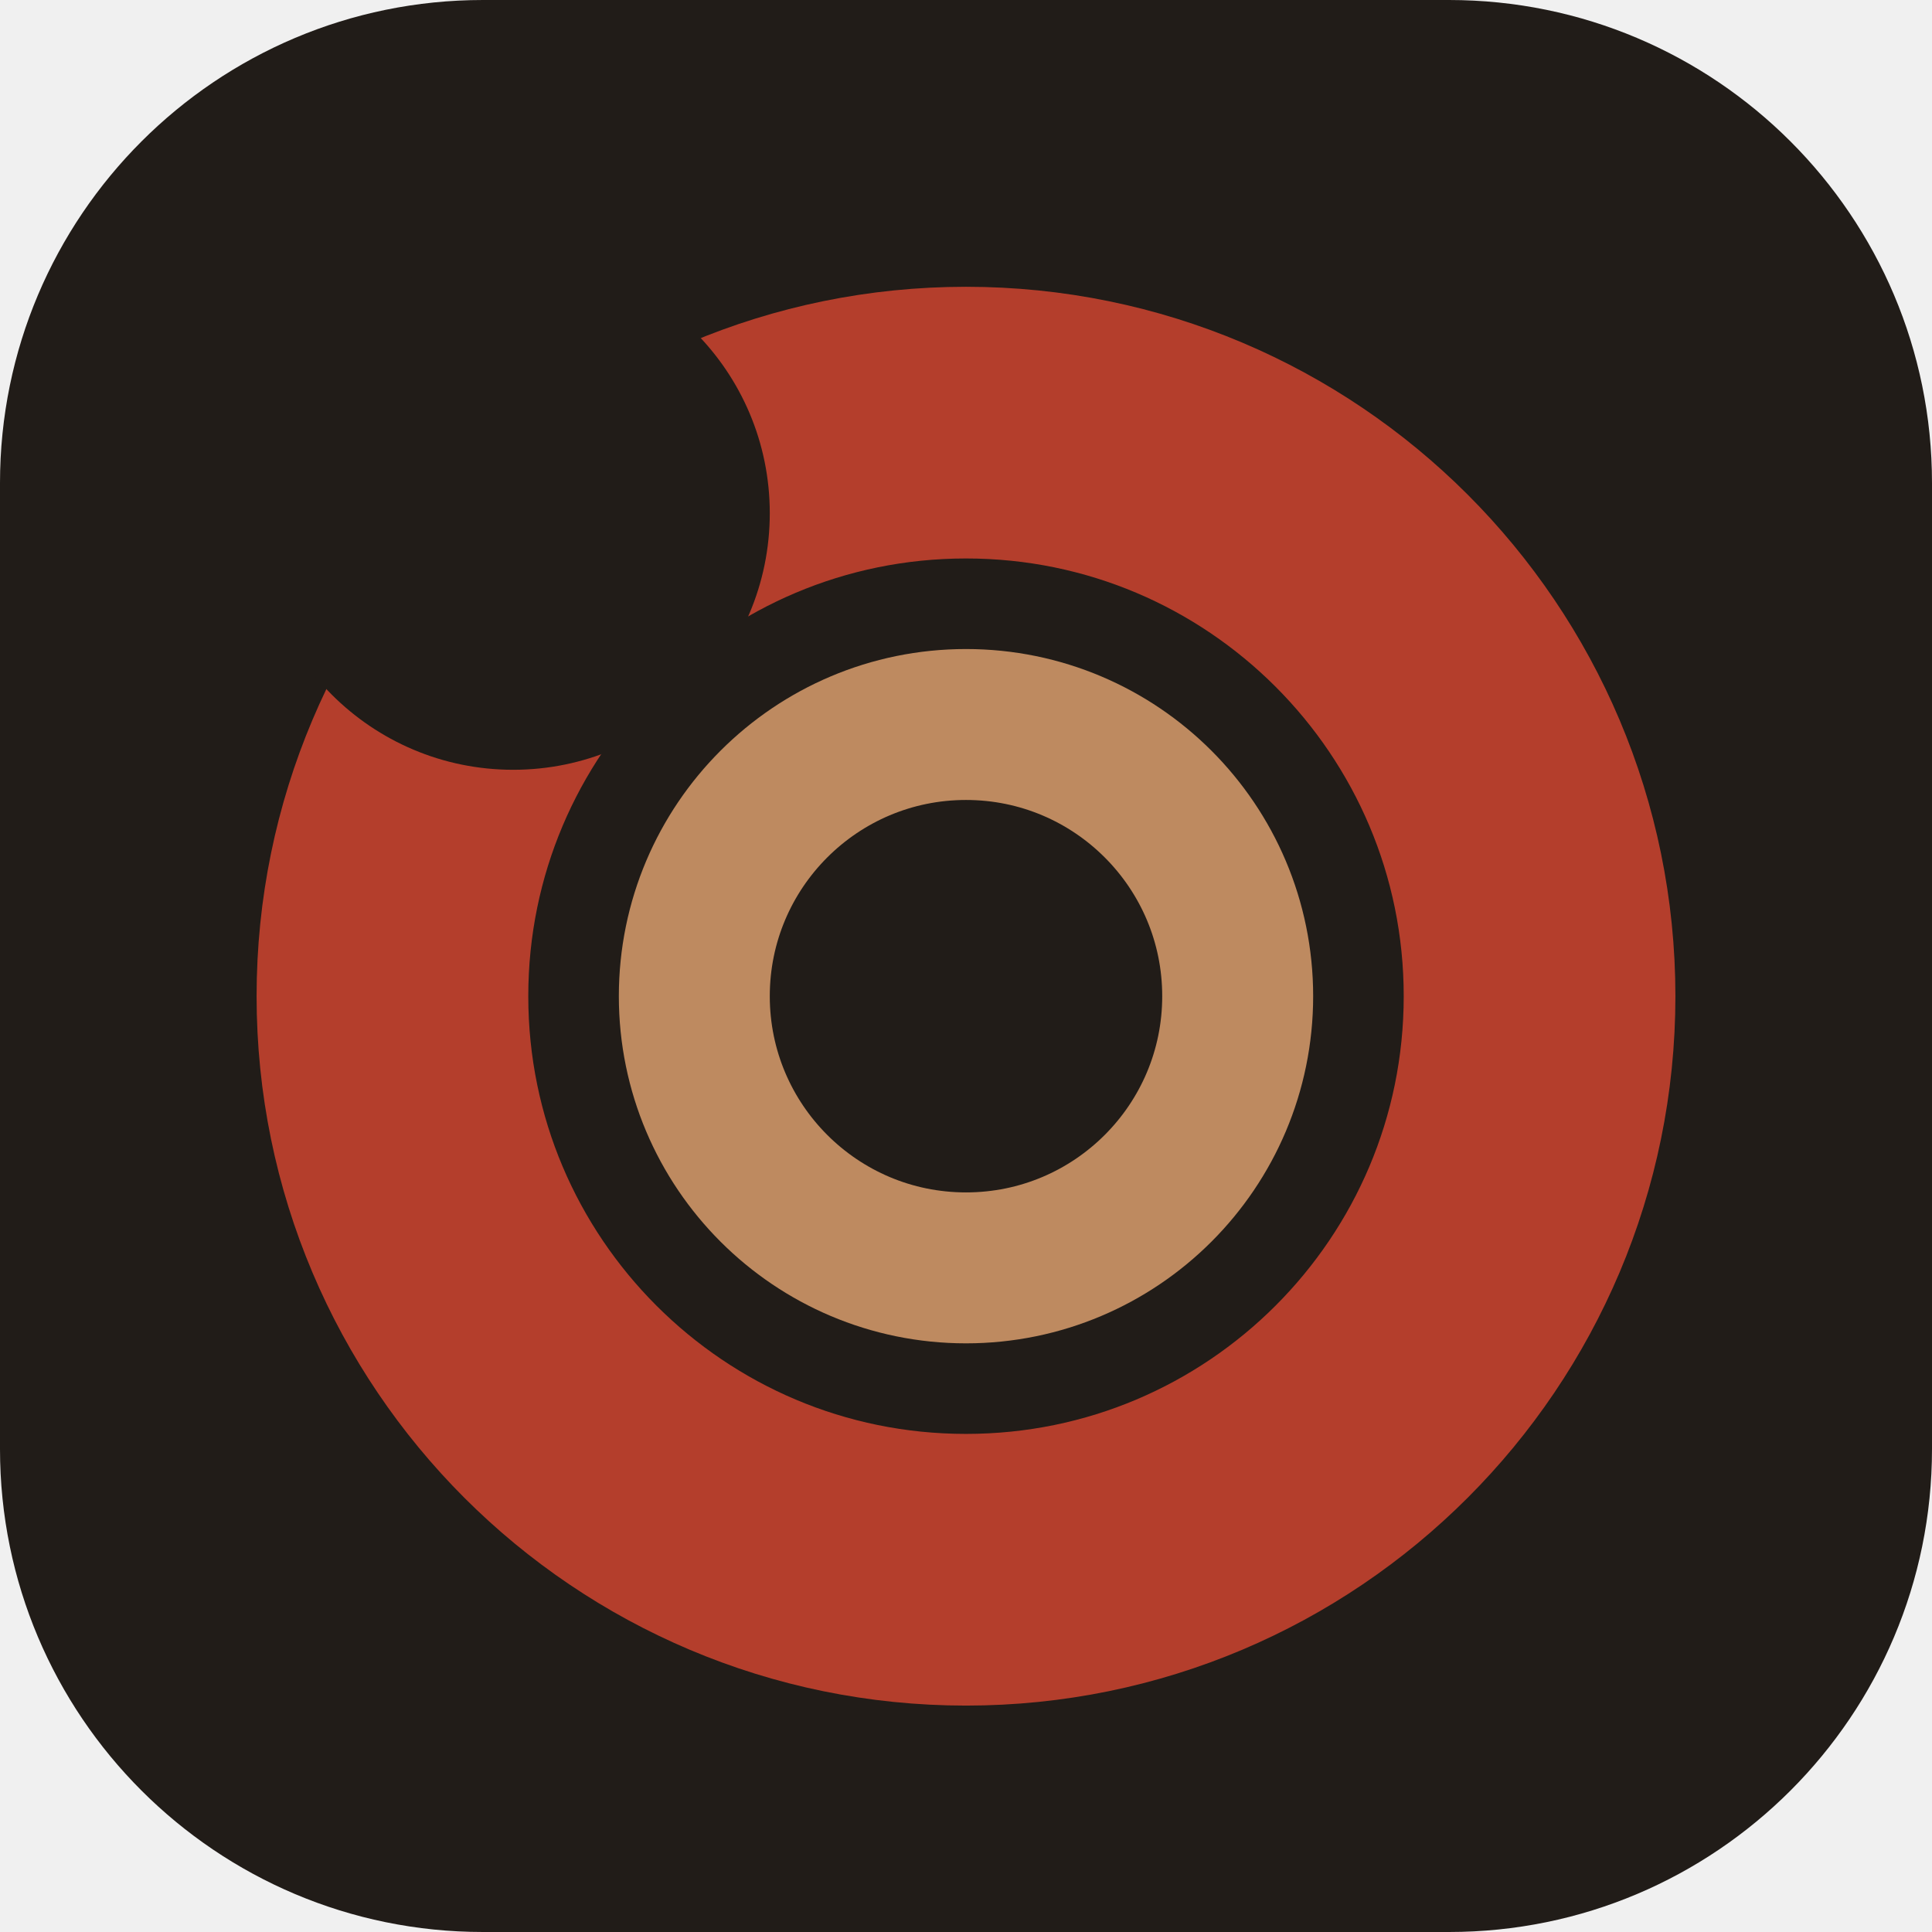
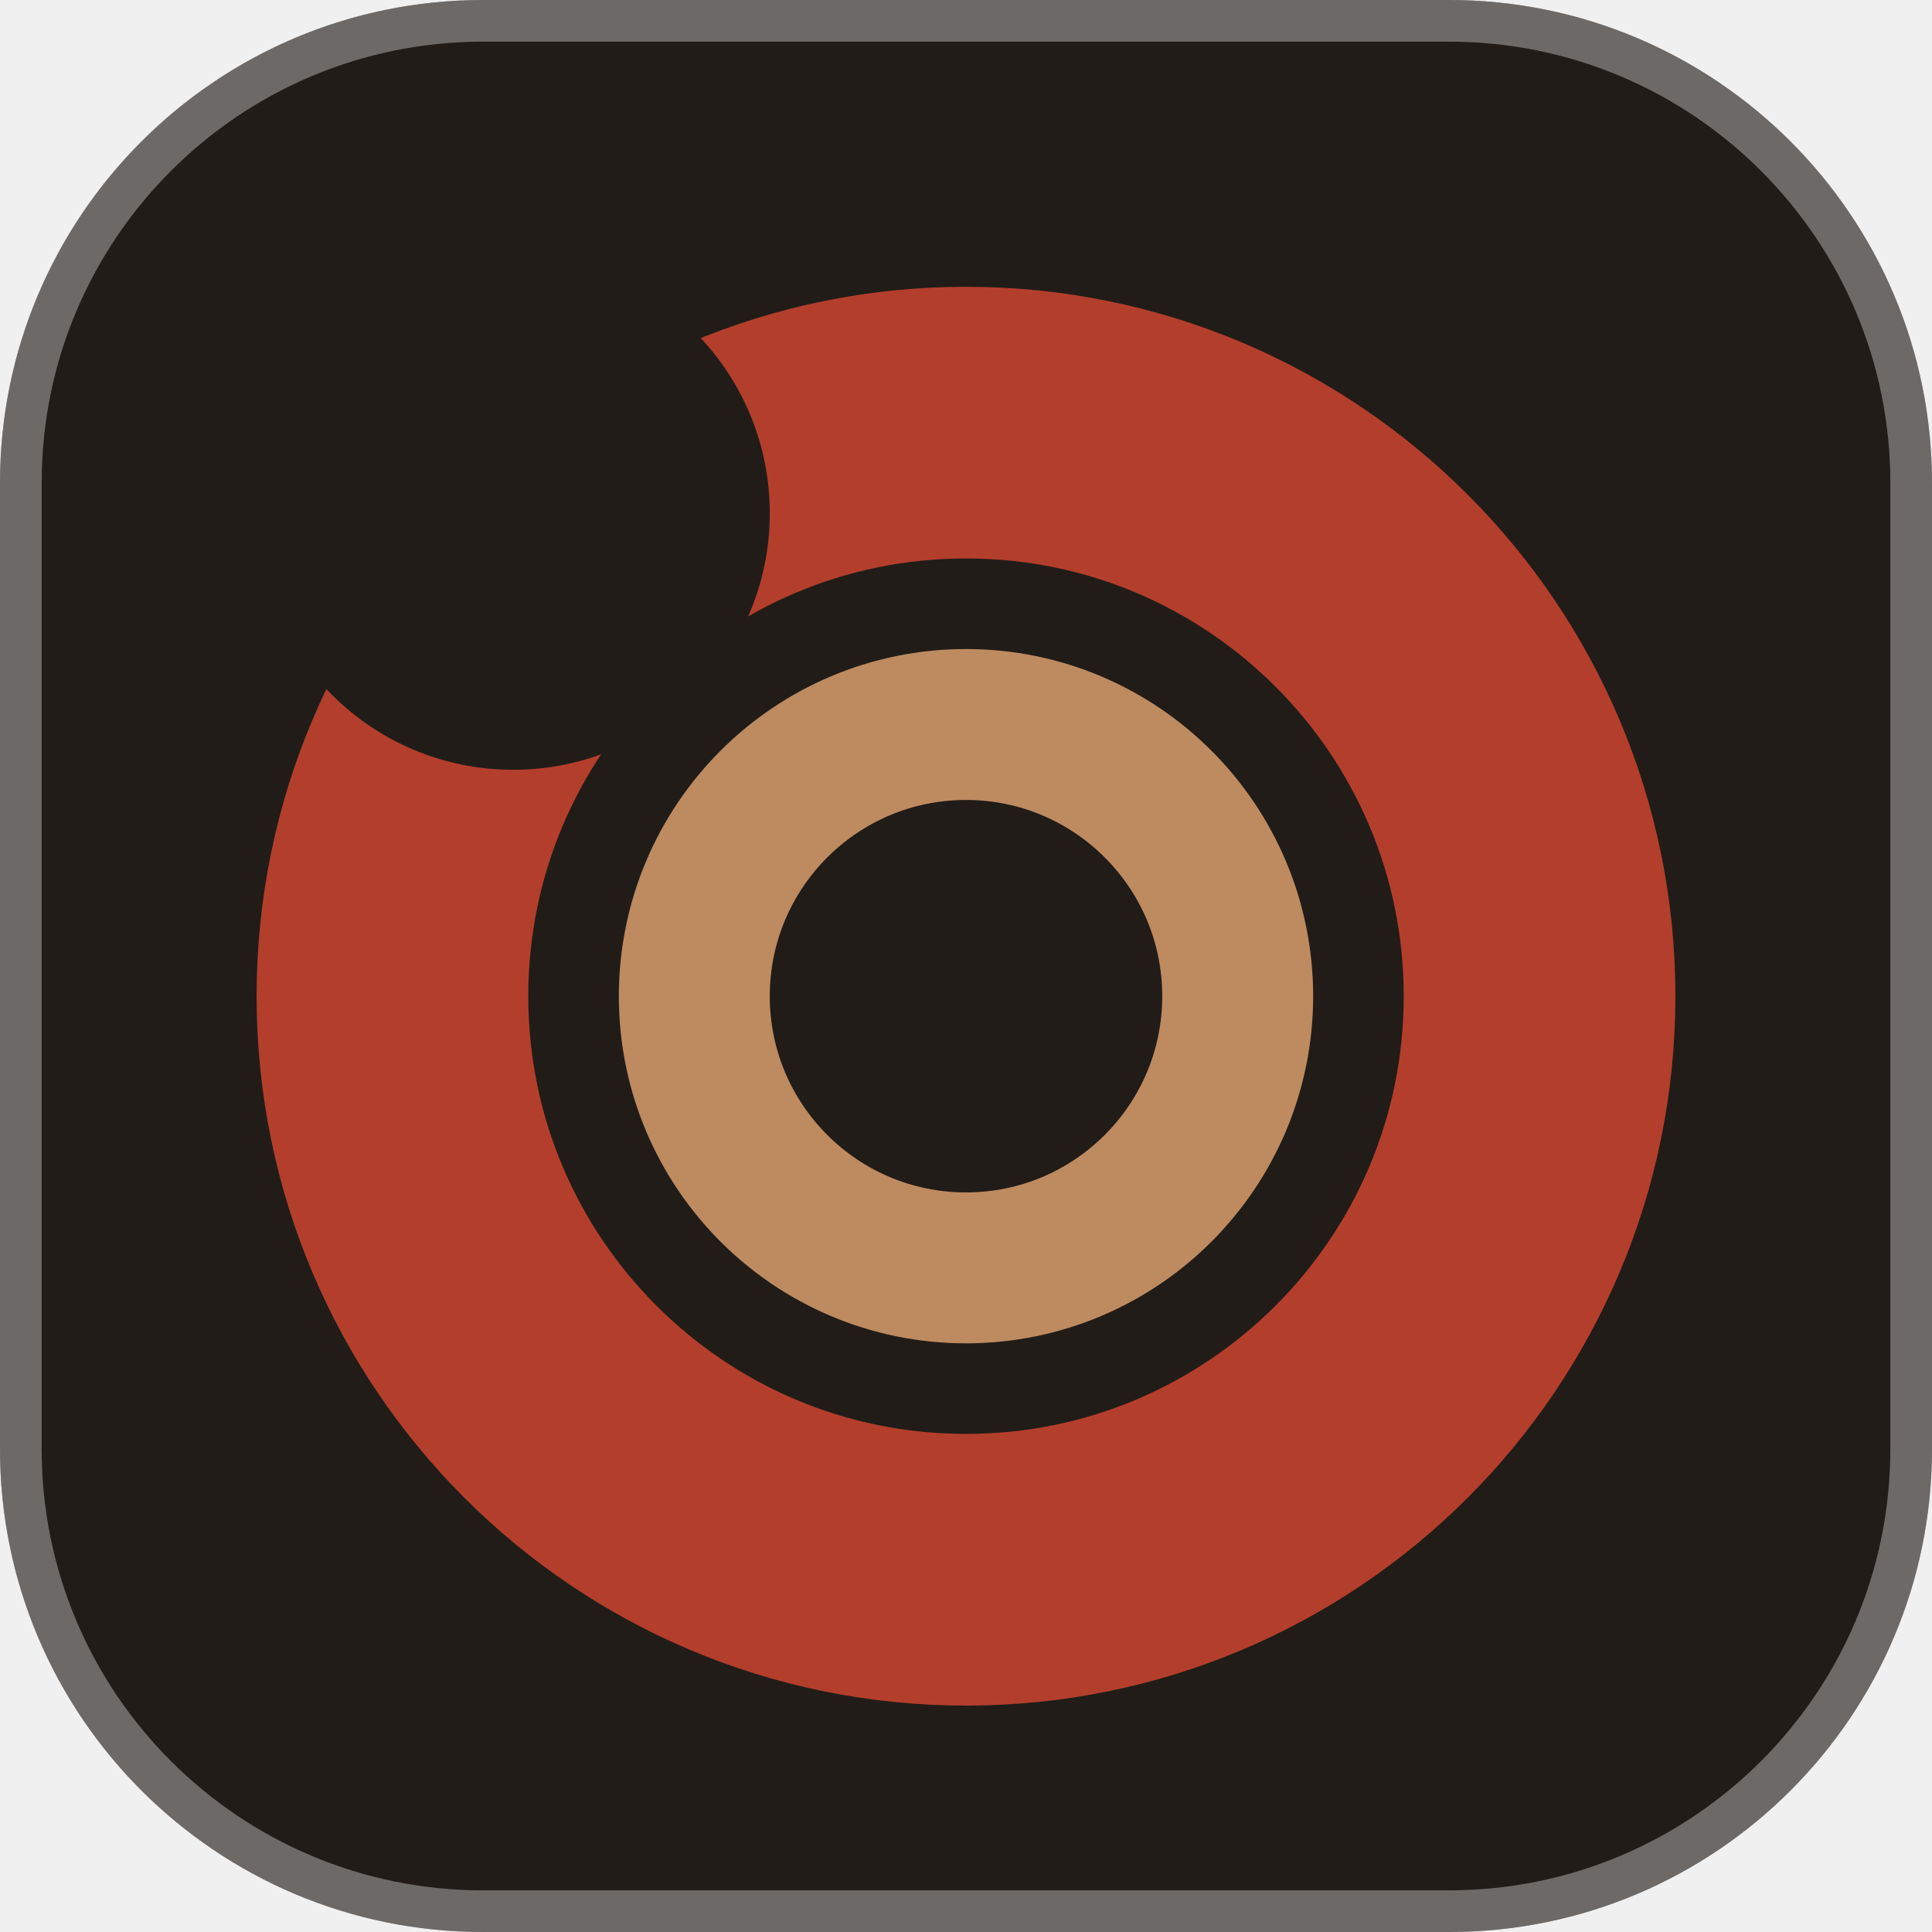
<svg xmlns="http://www.w3.org/2000/svg" viewBox="0 0 64 64" width="64" height="64" role="img" aria-label="nom-nom">
  <rect width="64" height="64" rx="16" fill="#211C18" />
  <circle cx="32" cy="33" r="19" fill="none" stroke="#B43E2C" stroke-width="9" />
  <circle cx="32" cy="33" r="9" fill="none" stroke="#BE8A60" stroke-width="5" />
  <circle cx="17" cy="17" r="8.5" fill="#211C18" />
+   <rect x=".69" y=".69" width="62.62" height="62.62" rx="15.31" fill="none" stroke="#ffffff" stroke-opacity=".34" stroke-width="1.38" />
</svg>
